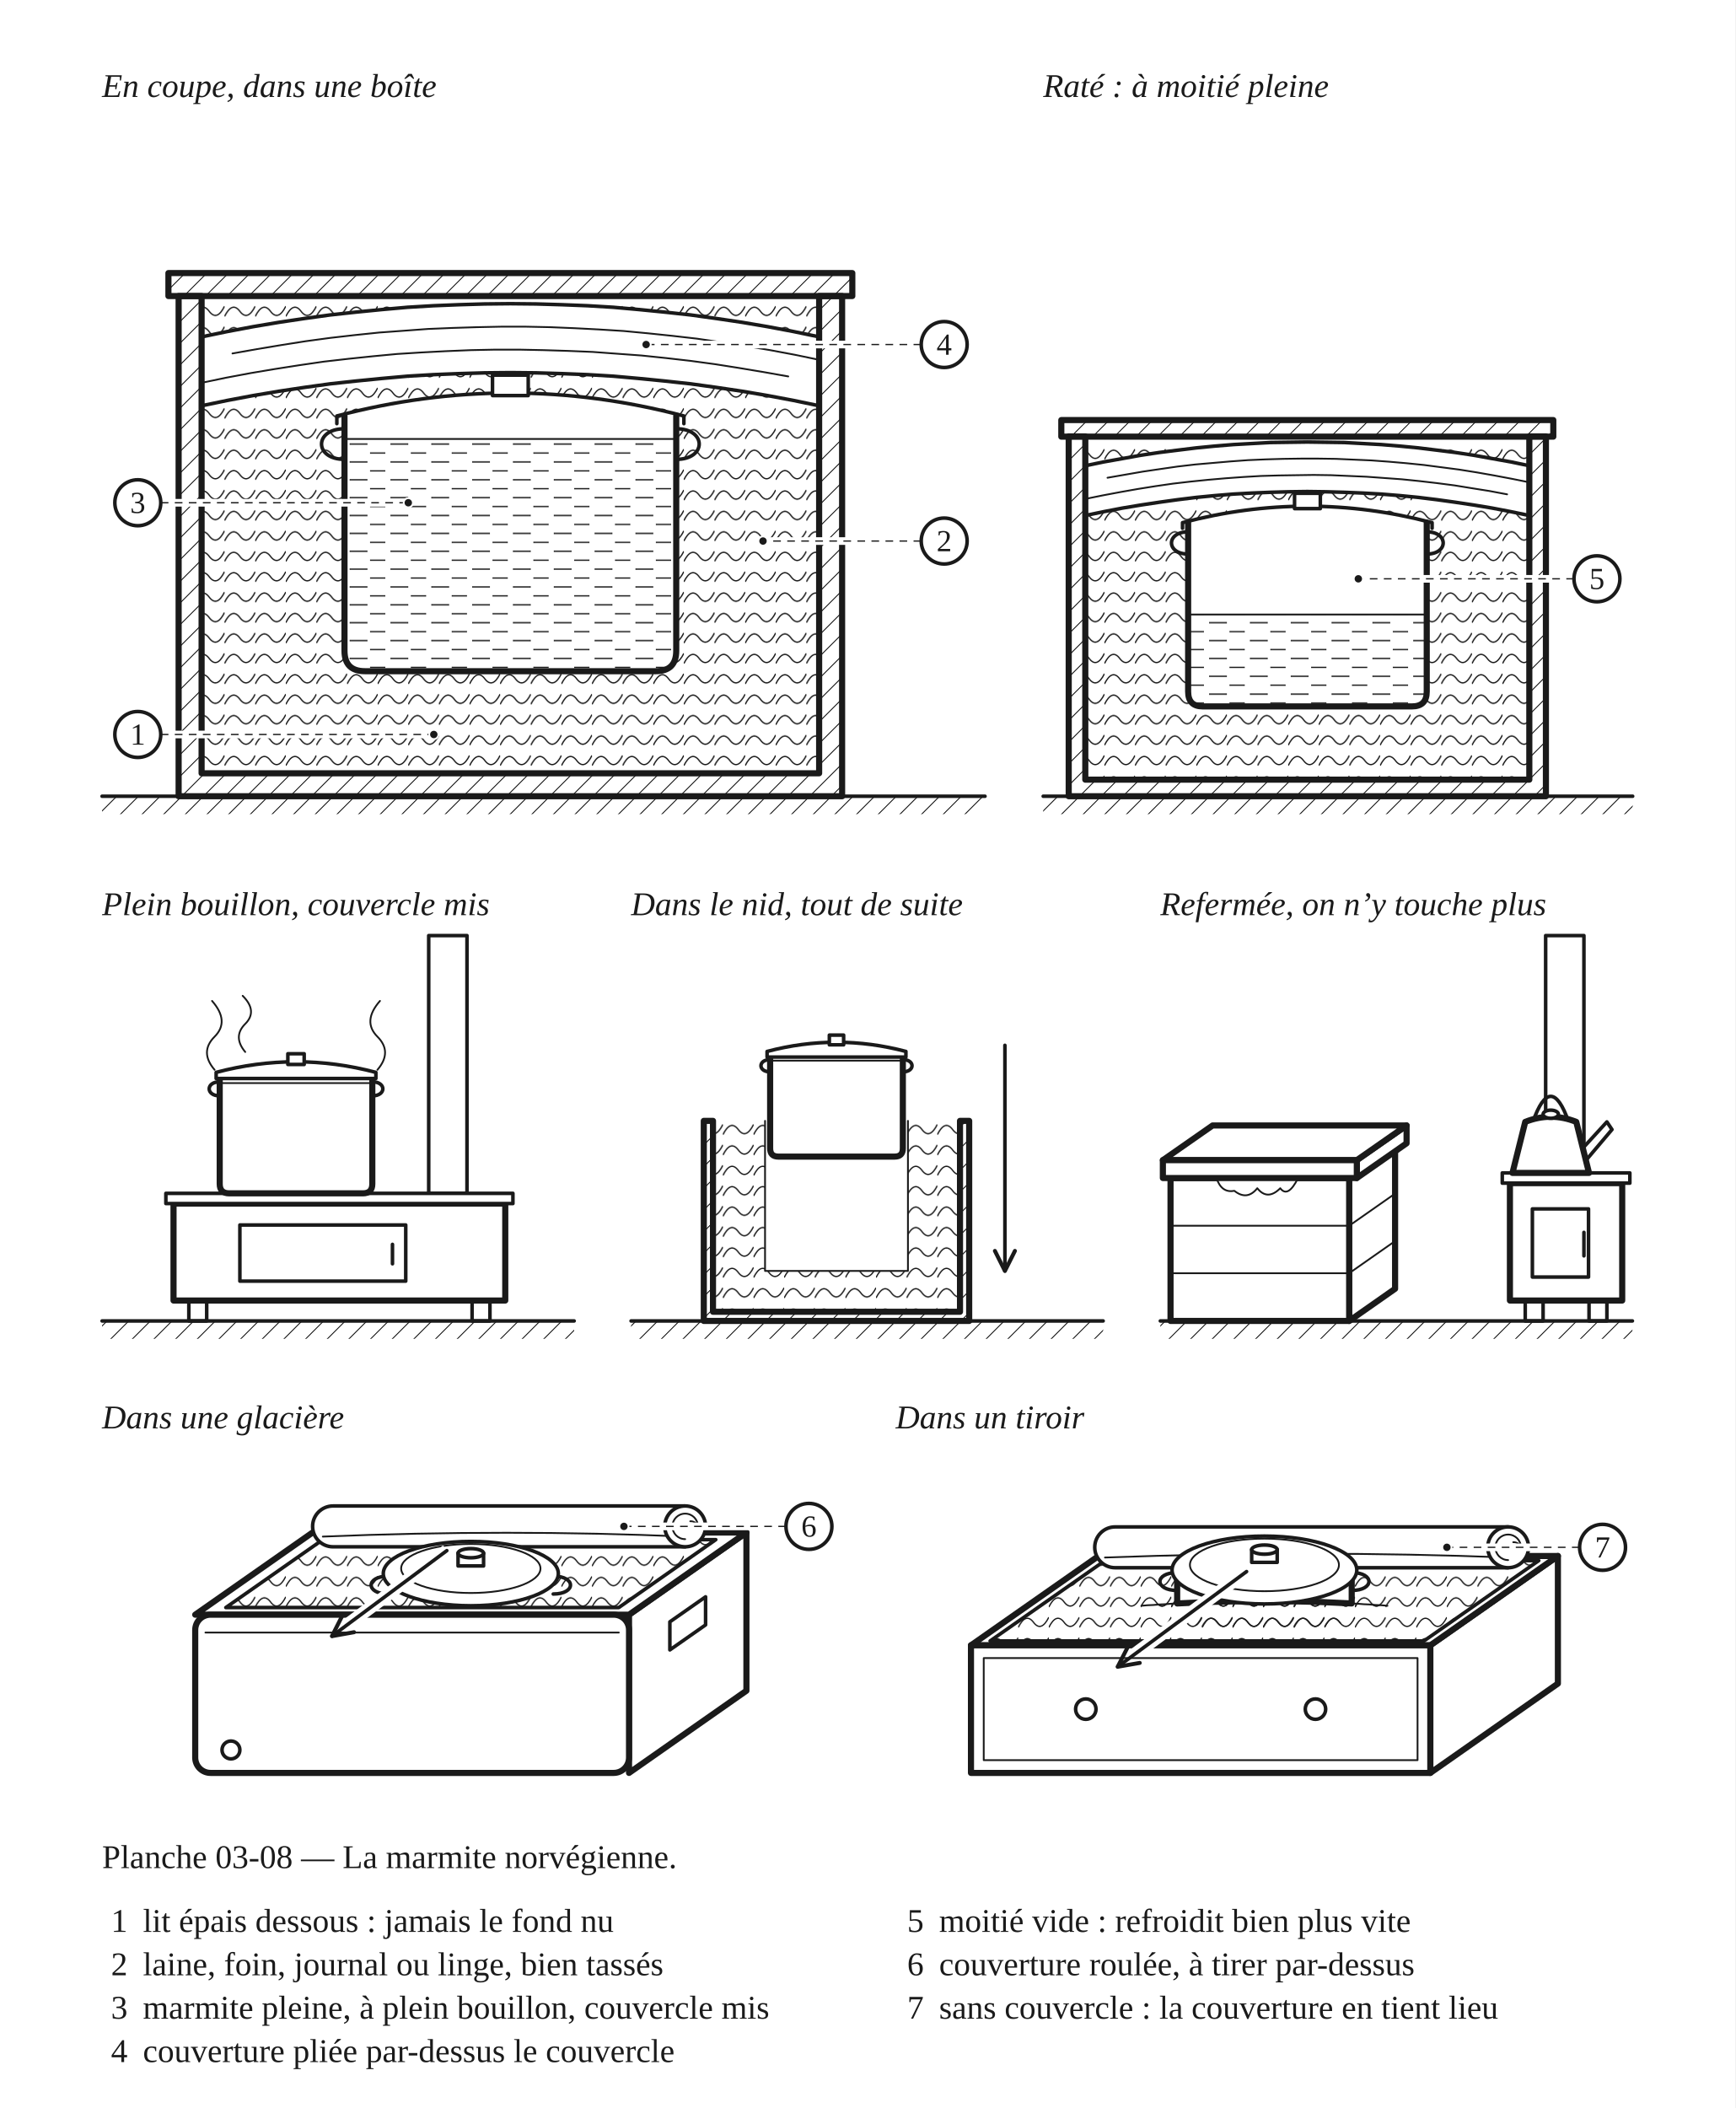
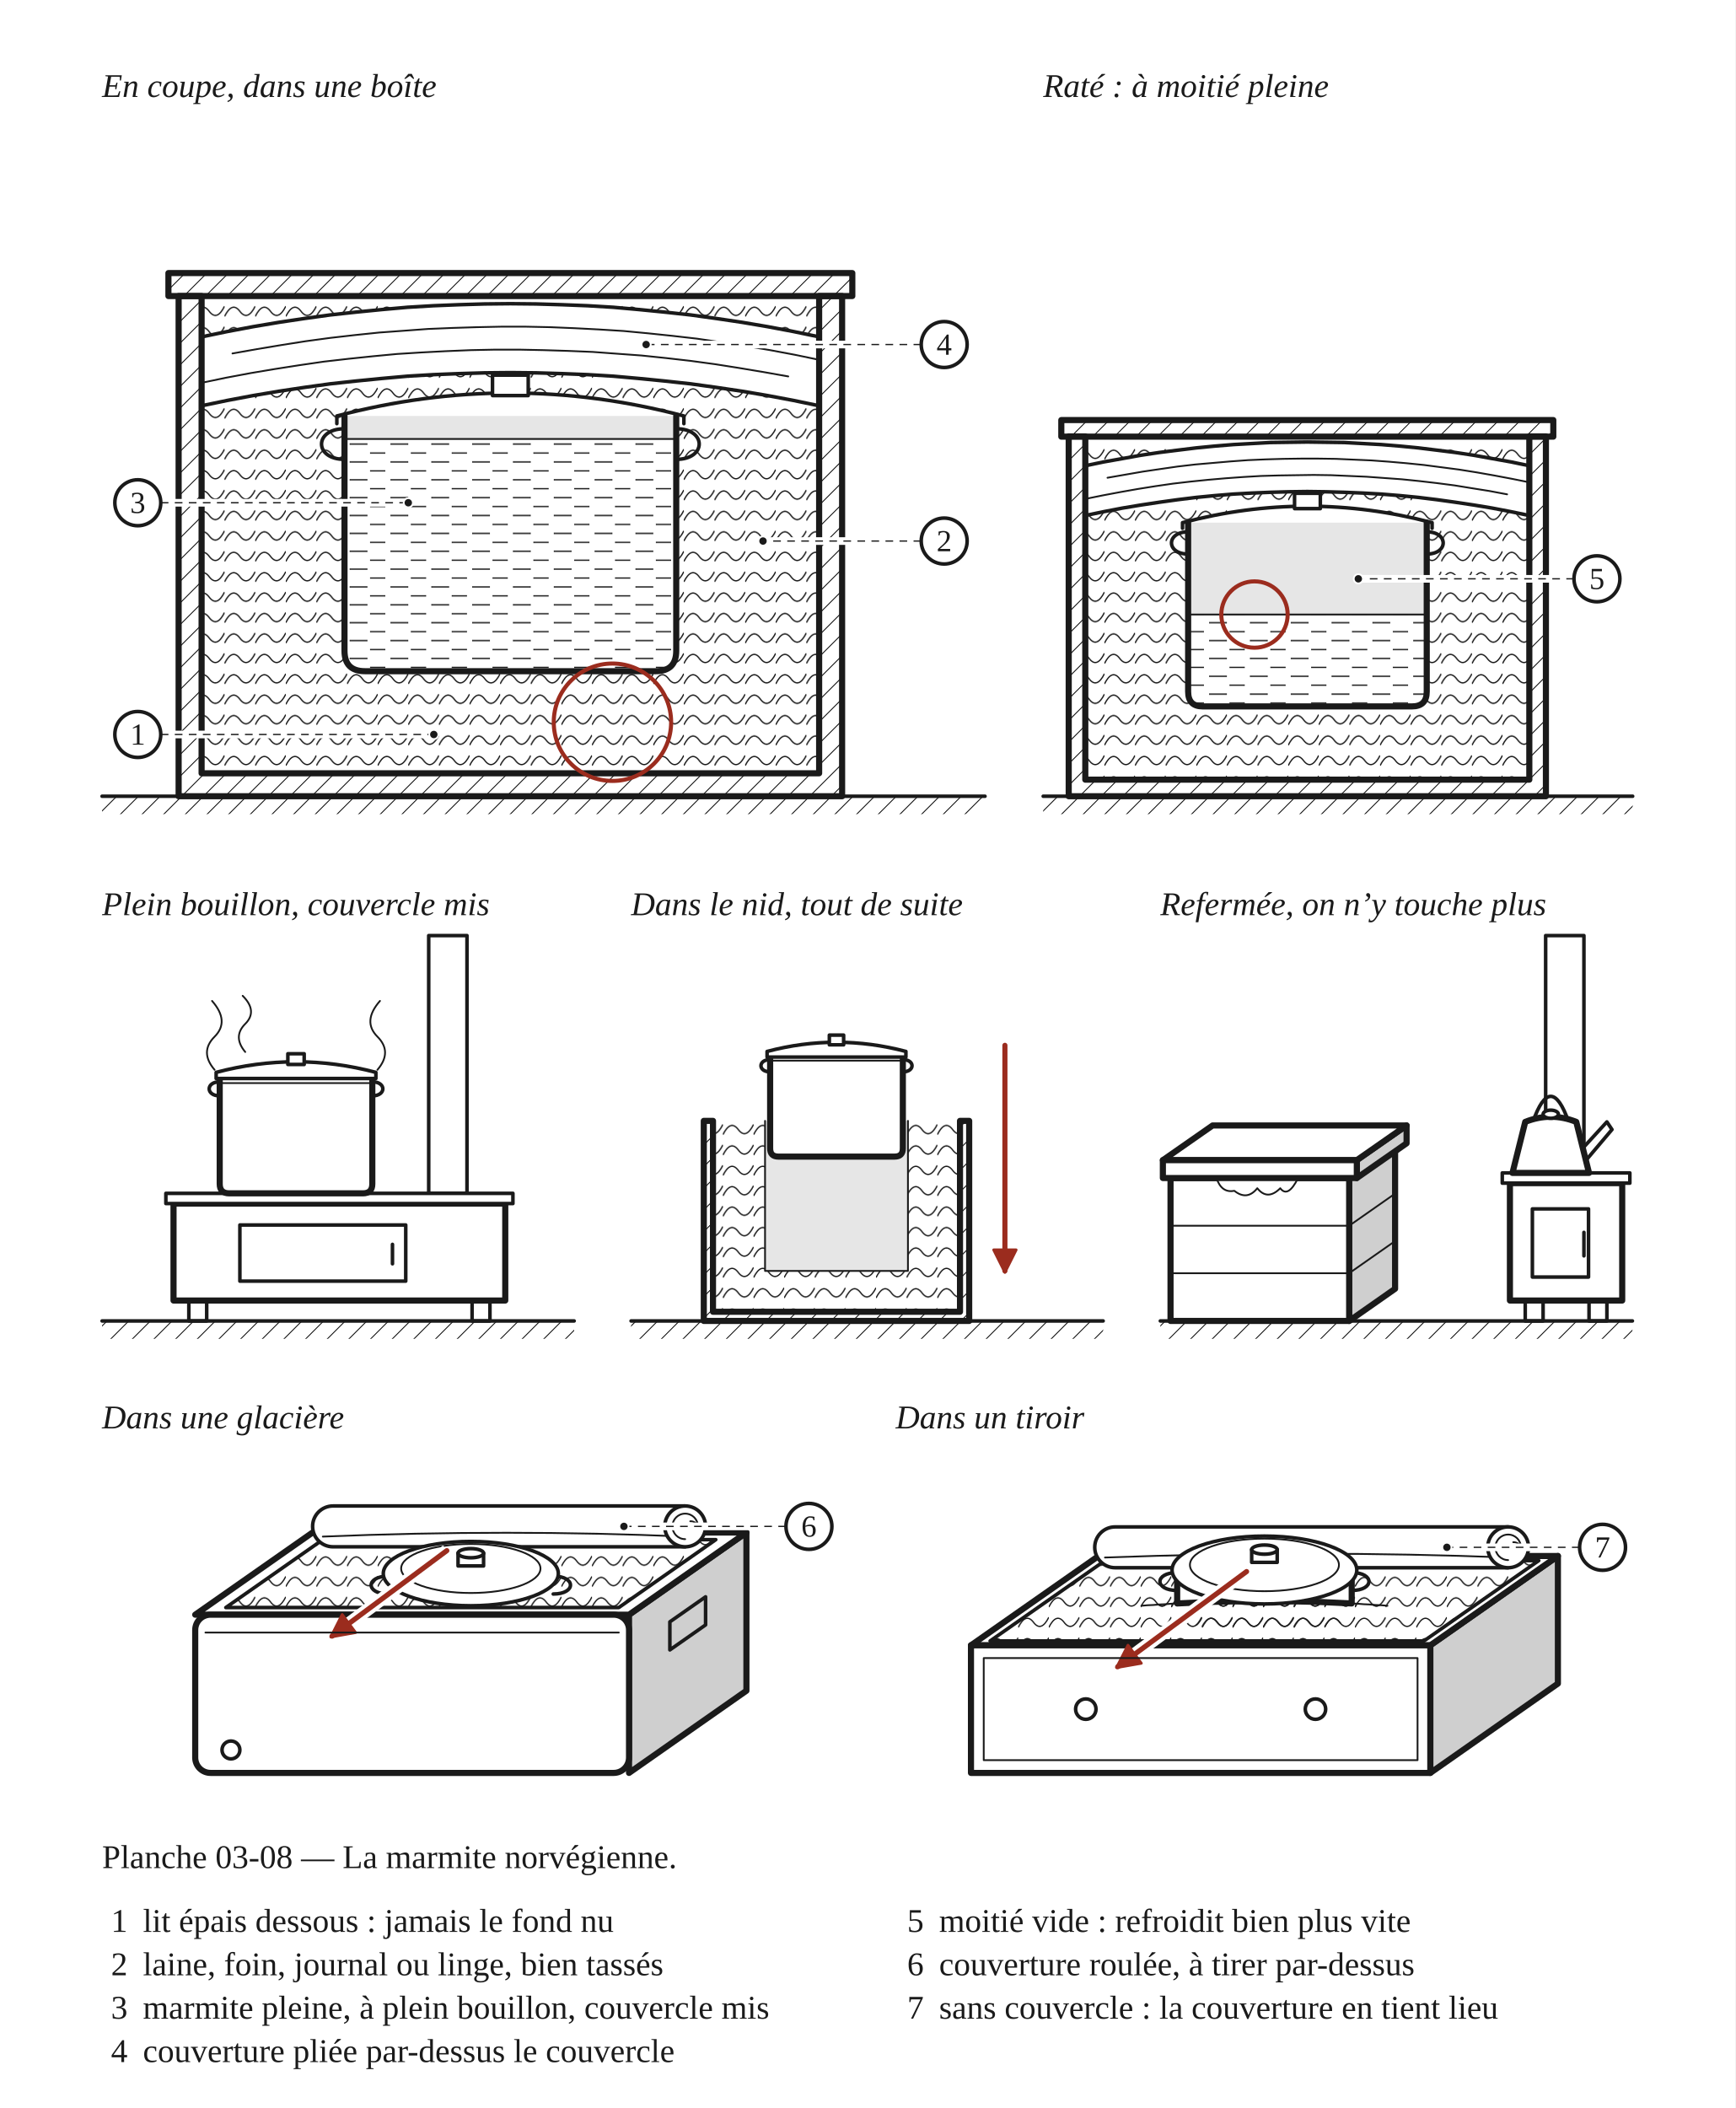
<svg xmlns="http://www.w3.org/2000/svg" width="680" height="826" viewBox="0 0 680 826" role="img">
  <defs>
    <pattern id="h-bois" width="6" height="6" patternUnits="userSpaceOnUse" patternTransform="rotate(45)">
      <line x1="0" y1="0" x2="0" y2="6" stroke="#1A1A1A" stroke-width="0.7" />
    </pattern>
    <pattern id="h-isolant" width="12" height="8" patternUnits="userSpaceOnUse">
      <path d="M0 6 Q3 0 6 4 T12 2" fill="none" stroke="#1A1A1A" stroke-width="0.5" />
    </pattern>
    <pattern id="h-eau" width="16" height="7" patternUnits="userSpaceOnUse">
      <line x1="1" y1="2" x2="8" y2="2" stroke="#1A1A1A" stroke-width="0.5" />
      <line x1="9" y1="5.5" x2="15" y2="5.5" stroke="#1A1A1A" stroke-width="0.5" />
    </pattern>
-     <marker id="fl" viewBox="0 0 10 10" refX="9" refY="5" markerWidth="7" markerHeight="7" orient="auto-start-reverse">
-       <path d="M1 1 L9 5 L1 9" fill="none" stroke="#1A1A1A" stroke-width="1.6" stroke-linecap="round" stroke-linejoin="round" />
+     <marker id="fl-r" viewBox="0 0 10 10" refX="8.5" refY="5" markerWidth="5.5" markerHeight="5.5" orient="auto-start-reverse">
+       <path d="M1 1 L9 5 L1 9 Z" fill="#9B2C1E" stroke="#9B2C1E" stroke-width="1" stroke-linejoin="round" />
    </marker>
  </defs>
  <rect x="0" y="0" width="680" height="826" fill="#FFFFFF" />
  <text x="40" y="38" font-family="Georgia, 'Times New Roman', serif" font-size="13" font-style="italic" fill="#1A1A1A">En coupe, dans une boîte</text>
  <g transform="translate(40 46)" data-vue="coupe">
    <rect x="0" y="266" width="346" height="7" fill="url(#h-bois)" stroke="none" />
    <line x1="0" y1="266" x2="346" y2="266" fill="none" stroke="#1A1A1A" stroke-width="1.4" stroke-linejoin="round" stroke-linecap="round" />
    <rect x="39" y="70" width="242" height="187" fill="url(#h-isolant)" stroke="none" />
    <path d="M 95,122 C 83,122 83,134 95,134" fill="none" stroke="#1A1A1A" stroke-width="1.4" stroke-linejoin="round" stroke-linecap="round" />
    <path d="M 225,122 C 237,122 237,134 225,134" fill="none" stroke="#1A1A1A" stroke-width="1.4" stroke-linejoin="round" stroke-linecap="round" />
    <path d="M 95,117 L 95,209 Q 95,217 103,217 L 217,217 Q 225,217 225,209 L 225,117 L 228,117 Q 160,99 92,117 Z" fill="#FFFFFF" stroke="none" />
+     <rect x="95" y="117" width="130" height="9" fill="#E6E6E6" stroke="none" />
    <path d="M 95,126 L 95,209 Q 95,217 103,217 L 217,217 Q 225,217 225,209 L 225,126 Z" fill="url(#h-eau)" stroke="none" />
    <line x1="95" y1="126" x2="225" y2="126" fill="none" stroke="#1A1A1A" stroke-width="0.7" stroke-linejoin="round" stroke-linecap="round" />
    <path d="M 95,117 L 95,209 Q 95,217 103,217 L 217,217 Q 225,217 225,209 L 225,117" fill="none" stroke="#1A1A1A" stroke-width="2.4" stroke-linejoin="round" stroke-linecap="round" />
    <path d="M 92,120 L 92,117 Q 160,99 228,117 L 228,120" fill="none" stroke="#1A1A1A" stroke-width="1.4" stroke-linejoin="round" stroke-linecap="round" />
    <rect x="153" y="101" width="14" height="8" fill="#FFFFFF" stroke="#1A1A1A" stroke-width="1.4" stroke-linejoin="round" stroke-linecap="round" />
    <path d="M 39,113 49.1,110.9 59.2,109 69.3,107.3 79.3,105.8 89.4,104.4 99.5,103.3 109.6,102.3 119.7,101.4 129.8,100.8 139.8,100.4 149.9,100.1 160,100 170.1,100.1 180.2,100.4 190.3,100.8 200.3,101.4 210.4,102.3 220.5,103.3 230.6,104.4 240.7,105.8 250.8,107.3 260.8,109 270.9,110.9 281,113 L 281,86 270.9,83.9 260.8,82 250.8,80.3 240.7,78.8 230.6,77.4 220.5,76.3 210.4,75.3 200.3,74.4 190.3,73.8 180.2,73.4 170.1,73.1 160,73 149.9,73.1 139.8,73.4 129.8,73.8 119.7,74.4 109.6,75.3 99.5,76.3 89.4,77.4 79.3,78.8 69.3,80.3 59.2,82 49.1,83.9 39,86 Z" fill="#FFFFFF" stroke="#1A1A1A" stroke-width="1.4" stroke-linejoin="round" stroke-linecap="round" />
    <path d="M39 104 L48.6 102 L58.2 100.2 L67.7 98.6 L77.3 97.1 L86.9 95.7 L96.5 94.6 L106.1 93.6 L115.6 92.7 L125.2 92.1 L134.8 91.6 L144.4 91.2 L154 91 L163.5 91 L173.1 91.2 L182.7 91.5 L192.3 91.9 L201.8 92.6 L211.4 93.3 L221 94.3 L230.6 95.4 L240.2 96.7 L249.7 98.2 L259.3 99.8 L268.9 101.5" fill="none" stroke="#1A1A1A" stroke-width="0.7" stroke-linejoin="round" stroke-linecap="round" />
    <path d="M51.1 92.5 L60.7 90.8 L70.3 89.2 L79.8 87.7 L89.4 86.4 L99 85.3 L108.6 84.3 L118.2 83.6 L127.7 82.9 L137.3 82.5 L146.9 82.2 L156.5 82 L166 82 L175.6 82.2 L185.2 82.6 L194.8 83.1 L204.4 83.7 L213.9 84.6 L223.5 85.6 L233.1 86.7 L242.7 88.1 L252.3 89.6 L261.8 91.2 L271.4 93 L281 95" fill="none" stroke="#1A1A1A" stroke-width="0.7" stroke-linejoin="round" stroke-linecap="round" />
    <path d="M 30,70 L 30,266 L 290,266 L 290,70 L 281,70 L 281,257 L 39,257 L 39,70 Z" fill="url(#h-bois)" stroke="#1A1A1A" stroke-width="2.4" stroke-linejoin="round" />
    <rect x="26" y="61" width="268" height="9" fill="url(#h-bois)" stroke="#1A1A1A" stroke-width="2.4" stroke-linejoin="round" />
+     <circle cx="200" cy="237" r="23" fill="none" stroke="#9B2C1E" stroke-width="1.6" />
  </g>
  <text x="408.8" y="38" font-family="Georgia, 'Times New Roman', serif" font-size="13" font-style="italic" fill="#1A1A1A">Raté : à moitié pleine</text>
  <g transform="translate(408.8 46)" data-vue="rate">
    <rect x="0" y="266" width="231" height="7" fill="url(#h-bois)" stroke="none" />
    <line x1="0" y1="266" x2="231" y2="266" fill="none" stroke="#1A1A1A" stroke-width="1.4" stroke-linejoin="round" stroke-linecap="round" />
    <rect x="16.5" y="125" width="174.1" height="134.5" fill="url(#h-isolant)" stroke="none" />
    <path d="M 56.8,162.4 C 48.1,162.4 48.1,171.1 56.8,171.1" fill="none" stroke="#1A1A1A" stroke-width="1.4" stroke-linejoin="round" stroke-linecap="round" />
    <path d="M 150.3,162.4 C 158.9,162.4 158.9,171.1 150.3,171.1" fill="none" stroke="#1A1A1A" stroke-width="1.4" stroke-linejoin="round" stroke-linecap="round" />
    <path d="M 56.8,158.8 L 56.8,225 Q 56.8,230.8 62.5,230.8 L 144.5,230.8 Q 150.3,230.8 150.3,225 L 150.3,158.8 L 152.4,158.8 Q 103.5,145.9 54.6,158.8 Z" fill="#FFFFFF" stroke="none" />
+     <rect x="56.8" y="158.8" width="93.5" height="36" fill="#E6E6E6" stroke="none" />
    <path d="M 56.8,194.8 L 56.8,225 Q 56.8,230.8 62.5,230.8 L 144.5,230.8 Q 150.3,230.8 150.3,225 L 150.3,194.8 Z" fill="url(#h-eau)" stroke="none" />
    <line x1="56.8" y1="194.8" x2="150.3" y2="194.8" fill="none" stroke="#1A1A1A" stroke-width="0.7" stroke-linejoin="round" stroke-linecap="round" />
    <path d="M 56.8,158.8 L 56.8,225 Q 56.8,230.8 62.5,230.8 L 144.5,230.8 Q 150.3,230.8 150.3,225 L 150.3,158.8" fill="none" stroke="#1A1A1A" stroke-width="2.4" stroke-linejoin="round" stroke-linecap="round" />
    <path d="M 54.6,161 L 54.6,158.8 Q 103.5,145.9 152.4,158.8 L 152.4,161" fill="none" stroke="#1A1A1A" stroke-width="1.4" stroke-linejoin="round" stroke-linecap="round" />
    <rect x="98.5" y="147.3" width="10.1" height="6" fill="#FFFFFF" stroke="#1A1A1A" stroke-width="1.4" stroke-linejoin="round" stroke-linecap="round" />
    <path d="M 16.5,156 23.7,154.5 31,153.1 38.2,151.9 45.5,150.8 52.7,149.8 60,148.9 67.2,148.2 74.5,147.6 81.7,147.2 89,146.9 96.2,146.7 103.5,146.6 110.8,146.7 118,146.9 125.3,147.2 132.5,147.6 139.8,148.2 147,148.9 154.3,149.8 161.5,150.8 168.8,151.9 176,153.1 183.3,154.5 190.5,156 L 190.5,136.5 183.3,135 176,133.7 168.8,132.4 161.5,131.3 154.3,130.4 147,129.5 139.8,128.8 132.5,128.2 125.3,127.8 118,127.4 110.8,127.3 103.5,127.2 96.2,127.3 89,127.4 81.7,127.8 74.5,128.2 67.2,128.8 60,129.5 52.7,130.4 45.5,131.3 38.2,132.4 31,133.7 23.7,135 16.5,136.5 Z" fill="#FFFFFF" stroke="#1A1A1A" stroke-width="1.4" stroke-linejoin="round" stroke-linecap="round" />
    <path d="M16.5 149.5 L23.4 148.1 L30.3 146.8 L37.1 145.6 L44 144.5 L50.9 143.5 L57.8 142.7 L64.7 142 L71.6 141.4 L78.5 140.9 L85.4 140.5 L92.3 140.3 L99.1 140.2 L106 140.1 L112.9 140.2 L119.8 140.5 L126.7 140.8 L133.6 141.3 L140.5 141.8 L147.4 142.5 L154.3 143.3 L161.2 144.2 L168 145.3 L174.9 146.4 L181.8 147.7" fill="none" stroke="#1A1A1A" stroke-width="0.7" stroke-linejoin="round" stroke-linecap="round" />
    <path d="M25.2 141.2 L32.1 140 L39 138.8 L45.8 137.8 L52.7 136.8 L59.6 136 L66.5 135.4 L73.4 134.8 L80.3 134.3 L87.2 134 L94.1 133.8 L101 133.7 L107.9 133.7 L114.7 133.8 L121.6 134.1 L128.5 134.4 L135.4 134.9 L142.3 135.5 L149.2 136.2 L156.1 137.1 L163 138 L169.9 139.1 L176.7 140.3 L183.6 141.6 L190.5 143" fill="none" stroke="#1A1A1A" stroke-width="0.7" stroke-linejoin="round" stroke-linecap="round" />
    <path d="M 10,125 L 10,266 L 197,266 L 197,125 L 190.5,125 L 190.5,259.5 L 16.5,259.5 L 16.5,125 Z" fill="url(#h-bois)" stroke="#1A1A1A" stroke-width="2.4" stroke-linejoin="round" />
    <rect x="7.1" y="118.6" width="192.8" height="6.5" fill="url(#h-bois)" stroke="#1A1A1A" stroke-width="2.4" stroke-linejoin="round" />
+     <circle cx="82.8" cy="194.8" r="13" fill="none" stroke="#9B2C1E" stroke-width="1.6" />
  </g>
  <text x="40" y="358.6" font-family="Georgia, 'Times New Roman', serif" font-size="13" font-style="italic" fill="#1A1A1A">Plein bouillon, couvercle mis</text>
  <g transform="translate(40 366.6)" data-vue="feu">
    <rect x="0" y="151" width="185" height="7" fill="url(#h-bois)" stroke="none" />
    <line x1="0" y1="151" x2="185" y2="151" fill="none" stroke="#1A1A1A" stroke-width="1.4" stroke-linejoin="round" stroke-linecap="round" />
    <rect x="128" y="0" width="15" height="101" fill="#FFFFFF" stroke="#1A1A1A" stroke-width="1.4" stroke-linejoin="round" stroke-linecap="round" />
    <rect x="34" y="143" width="7" height="8" fill="none" stroke="#1A1A1A" stroke-width="1.4" stroke-linejoin="round" stroke-linecap="round" />
    <rect x="145" y="143" width="7" height="8" fill="none" stroke="#1A1A1A" stroke-width="1.4" stroke-linejoin="round" stroke-linecap="round" />
    <rect x="28" y="105" width="130" height="38" fill="#FFFFFF" stroke="#1A1A1A" stroke-width="2.4" stroke-linejoin="round" stroke-linecap="round" />
    <rect x="25" y="101" width="136" height="4" fill="#FFFFFF" stroke="#1A1A1A" stroke-width="1.4" stroke-linejoin="round" stroke-linecap="round" />
    <rect x="54" y="113.4" width="65" height="22" fill="none" stroke="#1A1A1A" stroke-width="1.4" stroke-linejoin="round" stroke-linecap="round" />
    <line x1="113.8" y1="121" x2="113.8" y2="128.6" fill="none" stroke="#1A1A1A" stroke-width="1.4" stroke-linejoin="round" stroke-linecap="round" />
    <path d="M 46.1,57.3 C 40.6,57.3 40.6,62.8 46.1,62.8" fill="none" stroke="#1A1A1A" stroke-width="1.4" stroke-linejoin="round" stroke-linecap="round" />
    <path d="M 105.9,57.3 C 111.4,57.3 111.4,62.8 105.9,62.8" fill="none" stroke="#1A1A1A" stroke-width="1.4" stroke-linejoin="round" stroke-linecap="round" />
    <path d="M 46.1,55 L 46.1,97.3 Q 46.1,101 49.8,101 L 102.2,101 Q 105.9,101 105.9,97.3 L 105.9,55 Z" fill="#FFFFFF" stroke="#1A1A1A" stroke-width="2.4" stroke-linejoin="round" stroke-linecap="round" />
    <line x1="46.1" y1="57.8" x2="105.9" y2="57.8" fill="none" stroke="#1A1A1A" stroke-width="0.7" stroke-linejoin="round" stroke-linecap="round" />
    <path d="M 44.7,56 L 44.7,53.6 Q 76,45.3 107.3,53.6 L 107.3,56 Z" fill="#FFFFFF" stroke="#1A1A1A" stroke-width="1.4" stroke-linejoin="round" stroke-linecap="round" />
    <rect x="72.8" y="46.3" width="6.4" height="4.2" fill="#FFFFFF" stroke="#1A1A1A" stroke-width="1.4" stroke-linejoin="round" stroke-linecap="round" />
    <path d="M 44.1,52.6 q -6,-7 0,-13 q 6,-6 -1,-14" fill="none" stroke="#1A1A1A" stroke-width="0.7" stroke-linejoin="round" stroke-linecap="round" />
    <path d="M 107.9,52.6 q 6,-7 0,-13 q -6,-6 1,-14" fill="none" stroke="#1A1A1A" stroke-width="0.7" stroke-linejoin="round" stroke-linecap="round" />
    <path d="M 56.1,45.6 q -5,-6 0,-11 q 5,-5 -1,-11" fill="none" stroke="#1A1A1A" stroke-width="0.7" stroke-linejoin="round" stroke-linecap="round" />
  </g>
  <text x="247.3" y="358.6" font-family="Georgia, 'Times New Roman', serif" font-size="13" font-style="italic" fill="#1A1A1A">Dans le nid, tout de suite</text>
  <g transform="translate(247.3 366.6)" data-vue="nid">
    <rect x="0" y="151" width="185" height="7" fill="url(#h-bois)" stroke="none" />
    <line x1="0" y1="151" x2="185" y2="151" fill="none" stroke="#1A1A1A" stroke-width="1.4" stroke-linejoin="round" stroke-linecap="round" />
    <rect x="32.1" y="72.6" width="96.8" height="74.8" fill="url(#h-isolant)" stroke="none" />
-     <rect x="52.5" y="72.6" width="56" height="58.8" fill="#FFFFFF" stroke="none" />
+     <rect x="52.5" y="72.6" width="56" height="58.8" fill="#E6E6E6" stroke="none" />
    <path d="M 52.5,72.6 L 52.5,131.4 L 108.5,131.4 L 108.5,72.6" fill="none" stroke="#1A1A1A" stroke-width="0.7" stroke-linejoin="round" stroke-linecap="round" />
    <path d="M 28.5,72.6 L 28.5,151 L 132.5,151 L 132.5,72.6 L 128.9,72.6 L 128.9,147.4 L 32.1,147.4 L 32.1,72.6 Z" fill="url(#h-bois)" stroke="#1A1A1A" stroke-width="2.4" stroke-linejoin="round" />
    <path d="M 54.5,48.6 C 49.7,48.6 49.7,53.4 54.5,53.4" fill="none" stroke="#1A1A1A" stroke-width="1.4" stroke-linejoin="round" stroke-linecap="round" />
    <path d="M 106.5,48.6 C 111.3,48.6 111.3,53.4 106.5,53.4" fill="none" stroke="#1A1A1A" stroke-width="1.4" stroke-linejoin="round" stroke-linecap="round" />
    <path d="M 54.5,46.6 L 54.5,83.4 Q 54.5,86.6 57.7,86.6 L 103.3,86.6 Q 106.5,86.6 106.5,83.4 L 106.5,46.6 Z" fill="#FFFFFF" stroke="#1A1A1A" stroke-width="2.4" stroke-linejoin="round" stroke-linecap="round" />
    <line x1="54.5" y1="49" x2="106.5" y2="49" fill="none" stroke="#1A1A1A" stroke-width="0.7" stroke-linejoin="round" stroke-linecap="round" />
    <path d="M 53.3,47.6 L 53.3,45.4 Q 80.5,38.2 107.7,45.4 L 107.7,47.6 Z" fill="#FFFFFF" stroke="#1A1A1A" stroke-width="1.4" stroke-linejoin="round" stroke-linecap="round" />
    <rect x="77.7" y="39" width="5.6" height="3.8" fill="#FFFFFF" stroke="#1A1A1A" stroke-width="1.4" stroke-linejoin="round" stroke-linecap="round" />
-     <path d="M 146.5,43 L 146.5,131.4" fill="none" stroke="#1A1A1A" stroke-width="1.4" stroke-linejoin="round" stroke-linecap="round" marker-end="url(#fl)" />
+     <path d="M 146.5,43 L 146.5,131.4" fill="none" stroke="#9B2C1E" stroke-width="2" stroke-linejoin="round" stroke-linecap="round" marker-end="url(#fl-r)" />
  </g>
  <text x="454.7" y="358.6" font-family="Georgia, 'Times New Roman', serif" font-size="13" font-style="italic" fill="#1A1A1A">Refermée, on n’y touche plus</text>
  <g transform="translate(454.7 366.6)" data-vue="ferme">
    <rect x="0" y="151" width="185" height="7" fill="url(#h-bois)" stroke="none" />
    <line x1="0" y1="151" x2="185" y2="151" fill="none" stroke="#1A1A1A" stroke-width="1.4" stroke-linejoin="round" stroke-linecap="round" />
-     <path d="M 74,95 92,82.4 92,138.4 74,151 Z" fill="#FFFFFF" stroke="#1A1A1A" stroke-width="2.4" stroke-linejoin="round" stroke-linecap="round" />
+     <path d="M 74,95 92,82.4 92,138.4 74,151 Z" fill="#CFCFCF" stroke="#1A1A1A" stroke-width="2.4" stroke-linejoin="round" stroke-linecap="round" />
    <rect x="4" y="95" width="70" height="56" fill="#FFFFFF" stroke="#1A1A1A" stroke-width="2.4" stroke-linejoin="round" stroke-linecap="round" />
    <line x1="4" y1="113.7" x2="74" y2="113.7" fill="none" stroke="#1A1A1A" stroke-width="0.7" stroke-linejoin="round" stroke-linecap="round" />
    <path d="M74 113.7 L92 101.1" fill="none" stroke="#1A1A1A" stroke-width="0.7" stroke-linejoin="round" stroke-linecap="round" />
    <line x1="4" y1="132.3" x2="74" y2="132.3" fill="none" stroke="#1A1A1A" stroke-width="0.7" stroke-linejoin="round" stroke-linecap="round" />
    <path d="M74 132.3 L92 119.7" fill="none" stroke="#1A1A1A" stroke-width="0.7" stroke-linejoin="round" stroke-linecap="round" />
    <path d="M 22,95 q 2,6 7,5 q 5,4 9,-1 q 4,5 9,0 q 3,4 7,-4 Z" fill="#FFFFFF" stroke="#1A1A1A" stroke-width="0.7" stroke-linejoin="round" stroke-linecap="round" />
-     <path d="M 77,88 96.5,74.4 96.5,81.4 77,95 Z" fill="#FFFFFF" stroke="#1A1A1A" stroke-width="2.4" stroke-linejoin="round" stroke-linecap="round" />
+     <path d="M 77,88 96.5,74.4 96.5,81.4 77,95 Z" fill="#CFCFCF" stroke="#1A1A1A" stroke-width="2.4" stroke-linejoin="round" stroke-linecap="round" />
    <path d="M 1,88 20.5,74.4 96.5,74.4 77,88 Z" fill="#FFFFFF" stroke="#1A1A1A" stroke-width="2.4" stroke-linejoin="round" stroke-linecap="round" />
    <rect x="1" y="88" width="76" height="7" fill="#FFFFFF" stroke="#1A1A1A" stroke-width="2.4" stroke-linejoin="round" stroke-linecap="round" />
    <rect x="151" y="0" width="15" height="93" fill="#FFFFFF" stroke="#1A1A1A" stroke-width="1.4" stroke-linejoin="round" stroke-linecap="round" />
    <rect x="143" y="143" width="7" height="8" fill="none" stroke="#1A1A1A" stroke-width="1.4" stroke-linejoin="round" stroke-linecap="round" />
    <rect x="168" y="143" width="7" height="8" fill="none" stroke="#1A1A1A" stroke-width="1.4" stroke-linejoin="round" stroke-linecap="round" />
    <rect x="137" y="97" width="44" height="46" fill="#FFFFFF" stroke="#1A1A1A" stroke-width="2.4" stroke-linejoin="round" stroke-linecap="round" />
    <rect x="134" y="93" width="50" height="4" fill="#FFFFFF" stroke="#1A1A1A" stroke-width="1.4" stroke-linejoin="round" stroke-linecap="round" />
    <rect x="145.8" y="107.1" width="22" height="26.7" fill="none" stroke="#1A1A1A" stroke-width="1.4" stroke-linejoin="round" stroke-linecap="round" />
    <line x1="166" y1="116.3" x2="166" y2="125.5" fill="none" stroke="#1A1A1A" stroke-width="1.4" stroke-linejoin="round" stroke-linecap="round" />
    <path d="M 146,73 Q 153,53 160,73" fill="none" stroke="#1A1A1A" stroke-width="1.4" stroke-linejoin="round" stroke-linecap="round" />
    <path d="M 164,85 L 175,73 M 166,89 L 177,76 M 175,73 L 177,76" fill="none" stroke="#1A1A1A" stroke-width="1.4" stroke-linejoin="round" stroke-linecap="round" />
    <path d="M 138,93 L 143,73 Q 153,69 163,73 L 168,93 Z" fill="#FFFFFF" stroke="#1A1A1A" stroke-width="2.4" stroke-linejoin="round" stroke-linecap="round" />
    <ellipse cx="153" cy="70" rx="3" ry="1.6" fill="#FFFFFF" stroke="#1A1A1A" stroke-width="1.4" stroke-linejoin="round" stroke-linecap="round" />
  </g>
  <text x="40" y="559.7" font-family="Georgia, 'Times New Roman', serif" font-size="13" font-style="italic" fill="#1A1A1A">Dans une glacière</text>
  <g transform="translate(40 567.7)" data-vue="glaciere">
-     <path d="M 206.5,65 252.5,32.8 252.5,94.8 206.5,127 Z" fill="#FFFFFF" stroke="#1A1A1A" stroke-width="2.4" stroke-linejoin="round" stroke-linecap="round" />
+     <path d="M 206.5,65 252.5,32.8 252.5,94.8 206.5,127 Z" fill="#CFCFCF" stroke="#1A1A1A" stroke-width="2.4" stroke-linejoin="round" stroke-linecap="round" />
    <path d="M 36.5,65 82.5,32.8 252.5,32.8 206.5,65 Z" fill="#FFFFFF" stroke="#1A1A1A" stroke-width="2.4" stroke-linejoin="round" stroke-linecap="round" />
    <rect x="36.5" y="65" width="170" height="62" fill="#FFFFFF" stroke="#1A1A1A" stroke-width="2.4" stroke-linejoin="round" stroke-linecap="round" rx="6" />
    <path d="M 48.5,62.2 86.5,35.6 240.5,35.6 202.5,62.2 Z" fill="url(#h-isolant)" stroke="#1A1A1A" stroke-width="1.4" stroke-linejoin="round" />
    <path d="M 90.5,22.4 L 228.5,22.4 L 228.5,38.4 L 90.5,38.4 A 8 8 0 0 1 90.5,22.4 Z" fill="#FFFFFF" stroke="#1A1A1A" stroke-width="1.4" stroke-linejoin="round" stroke-linecap="round" />
    <path d="M 86.5,34.4 Q 159.5,31.4 228.5,34.4" fill="none" stroke="#1A1A1A" stroke-width="0.7" stroke-linejoin="round" stroke-linecap="round" />
    <circle cx="228.5" cy="30.4" r="8" fill="#FFFFFF" stroke="#1A1A1A" stroke-width="1.4" stroke-linejoin="round" stroke-linecap="round" />
    <path d="M 228.5,35.4 A 5 5 0 1 1 233.5,30.4 A 3 3 0 0 0 230.5,28.4" fill="none" stroke="#1A1A1A" stroke-width="0.7" stroke-linejoin="round" stroke-linecap="round" />
    <path d="M 112.2,49.9 C 103.2,49.9 103.2,56.9 112.2,56.9" fill="none" stroke="#1A1A1A" stroke-width="1.4" stroke-linejoin="round" stroke-linecap="round" />
    <path d="M 176.8,49.9 C 185.8,49.9 185.8,56.9 176.8,56.9" fill="none" stroke="#1A1A1A" stroke-width="1.4" stroke-linejoin="round" stroke-linecap="round" />
    <ellipse cx="144.5" cy="48.9" rx="34.3" ry="12.6" fill="#FFFFFF" stroke="#1A1A1A" stroke-width="1.4" stroke-linejoin="round" stroke-linecap="round" />
    <ellipse cx="144.5" cy="46.9" rx="27.3" ry="9.6" fill="none" stroke="#1A1A1A" stroke-width="0.7" stroke-linejoin="round" stroke-linecap="round" />
    <rect x="139.5" y="40.9" width="10" height="5" fill="#FFFFFF" stroke="#1A1A1A" stroke-width="1.4" stroke-linejoin="round" stroke-linecap="round" />
    <ellipse cx="144.5" cy="40.9" rx="5" ry="1.8" fill="#FFFFFF" stroke="#1A1A1A" stroke-width="1.4" stroke-linejoin="round" stroke-linecap="round" />
    <path d="M 135.1,39.9 L 90.1,73.4" fill="none" stroke="#fff" stroke-width="5" />
-     <path d="M 135.1,39.9 L 90.1,73.4" fill="none" stroke="#1A1A1A" stroke-width="1.4" stroke-linejoin="round" stroke-linecap="round" marker-end="url(#fl)" />
+     <path d="M 135.1,39.9 L 90.1,73.4" fill="none" stroke="#9B2C1E" stroke-width="2" stroke-linejoin="round" stroke-linecap="round" marker-end="url(#fl-r)" />
    <path d="M 222.5,67.8 236.5,58 236.5,69 222.5,78.8 Z" fill="none" stroke="#1A1A1A" stroke-width="1.4" stroke-linejoin="round" stroke-linecap="round" />
    <circle cx="50.5" cy="118" r="3.5" fill="#FFFFFF" stroke="#1A1A1A" stroke-width="1.4" stroke-linejoin="round" stroke-linecap="round" />
    <line x1="40.5" y1="72" x2="202.5" y2="72" fill="none" stroke="#1A1A1A" stroke-width="0.7" stroke-linejoin="round" stroke-linecap="round" />
  </g>
  <text x="351" y="559.7" font-family="Georgia, 'Times New Roman', serif" font-size="13" font-style="italic" fill="#1A1A1A">Dans un tiroir</text>
  <g transform="translate(351 567.7)" data-vue="tiroir">
-     <path d="M 209.5,77 259.5,42 259.5,92 209.5,127 Z" fill="#FFFFFF" stroke="#1A1A1A" stroke-width="2.4" stroke-linejoin="round" stroke-linecap="round" />
+     <path d="M 209.5,77 259.5,42 259.5,92 209.5,127 Z" fill="#CFCFCF" stroke="#1A1A1A" stroke-width="2.4" stroke-linejoin="round" stroke-linecap="round" />
    <path d="M 29.5,77 79.5,42 259.5,42 209.5,77 Z" fill="#FFFFFF" stroke="#1A1A1A" stroke-width="2.4" stroke-linejoin="round" stroke-linecap="round" />
    <rect x="29.5" y="77" width="180" height="50" fill="#FFFFFF" stroke="#1A1A1A" stroke-width="2.4" stroke-linejoin="round" stroke-linecap="round" />
    <path d="M 37,75.3 82,43.8 252,43.8 207,75.3 Z" fill="url(#h-isolant)" stroke="#1A1A1A" stroke-width="1.4" stroke-linejoin="round" />
    <path d="M 86,30.6 L 240,30.6 L 240,46.6 L 86,46.6 A 8 8 0 0 1 86,30.6 Z" fill="#FFFFFF" stroke="#1A1A1A" stroke-width="1.4" stroke-linejoin="round" stroke-linecap="round" />
    <path d="M 82,42.6 Q 163,39.6 240,42.6" fill="none" stroke="#1A1A1A" stroke-width="0.7" stroke-linejoin="round" stroke-linecap="round" />
    <circle cx="240" cy="38.6" r="8" fill="#FFFFFF" stroke="#1A1A1A" stroke-width="1.4" stroke-linejoin="round" stroke-linecap="round" />
    <path d="M 240,43.6 A 5 5 0 1 1 245,38.6 A 3 3 0 0 0 242,36.6" fill="none" stroke="#1A1A1A" stroke-width="0.7" stroke-linejoin="round" stroke-linecap="round" />
    <path d="M 96.3,61.5 Q 144.5,83.8 192.7,61.5 Q 144.5,57.8 96.3,61.5 Z" fill="url(#h-isolant)" stroke="none" />
    <path d="M 110.3,47.5 L 110.3,60.6 114.6,60.4 118.9,60.2 123.1,60 127.4,59.9 131.7,59.8 136,59.7 140.2,59.7 144.5,59.7 148.8,59.7 153.1,59.7 157.3,59.8 161.6,59.9 165.9,60 170.1,60.2 174.4,60.4 178.7,60.6 L 178.7,47.5 Z" fill="#FFFFFF" stroke="#1A1A1A" stroke-width="2.4" stroke-linejoin="round" stroke-linecap="round" />
    <path d="M96.3 61.5 L98.6 61.3 L101 61.2 L103.3 61 L105.6 60.9 L108 60.7 L110.3 60.6" fill="none" stroke="#1A1A1A" stroke-width="0.7" stroke-linejoin="round" stroke-linecap="round" />
    <path d="M178.7 60.6 L181 60.7 L183.4 60.9 L185.7 61 L188 61.2 L190.4 61.3 L192.7 61.5" fill="none" stroke="#1A1A1A" stroke-width="0.7" stroke-linejoin="round" stroke-linecap="round" />
    <path d="M 110.3,48.5 C 101.3,48.5 101.3,55.5 110.3,55.5" fill="none" stroke="#1A1A1A" stroke-width="1.4" stroke-linejoin="round" stroke-linecap="round" />
    <path d="M 178.7,48.5 C 187.7,48.5 187.7,55.5 178.7,55.5" fill="none" stroke="#1A1A1A" stroke-width="1.4" stroke-linejoin="round" stroke-linecap="round" />
    <ellipse cx="144.5" cy="47.5" rx="36.2" ry="13.3" fill="#FFFFFF" stroke="#1A1A1A" stroke-width="1.4" stroke-linejoin="round" stroke-linecap="round" />
    <ellipse cx="144.5" cy="45.5" rx="29.2" ry="10.3" fill="none" stroke="#1A1A1A" stroke-width="0.7" stroke-linejoin="round" stroke-linecap="round" />
    <rect x="139.5" y="39.5" width="10" height="5" fill="#FFFFFF" stroke="#1A1A1A" stroke-width="1.4" stroke-linejoin="round" stroke-linecap="round" />
    <ellipse cx="144.5" cy="39.5" rx="5" ry="1.8" fill="#FFFFFF" stroke="#1A1A1A" stroke-width="1.4" stroke-linejoin="round" stroke-linecap="round" />
    <path d="M 137.5,48.1 L 87,85.4" fill="none" stroke="#fff" stroke-width="5" />
-     <path d="M 137.5,48.1 L 87,85.4" fill="none" stroke="#1A1A1A" stroke-width="1.4" stroke-linejoin="round" stroke-linecap="round" marker-end="url(#fl)" />
+     <path d="M 137.5,48.1 L 87,85.4" fill="none" stroke="#9B2C1E" stroke-width="2" stroke-linejoin="round" stroke-linecap="round" marker-end="url(#fl-r)" />
    <circle cx="74.5" cy="102" r="4" fill="#FFFFFF" stroke="#1A1A1A" stroke-width="1.4" stroke-linejoin="round" stroke-linecap="round" />
    <circle cx="164.5" cy="102" r="4" fill="#FFFFFF" stroke="#1A1A1A" stroke-width="1.4" stroke-linejoin="round" stroke-linecap="round" />
    <rect x="34.5" y="82" width="170" height="40" fill="none" stroke="#1A1A1A" stroke-width="0.7" stroke-linejoin="round" stroke-linecap="round" />
  </g>
  <line x1="63" y1="287.8" x2="170" y2="287.8" fill="none" stroke="#FFFFFF" stroke-width="3" stroke-linecap="round" />
  <line x1="63" y1="287.8" x2="170" y2="287.8" fill="none" stroke="#1A1A1A" stroke-width="0.5" stroke-dasharray="3 2.5" />
  <circle cx="170" cy="287.8" r="1.8" fill="#1A1A1A" stroke="#FFFFFF" stroke-width="0.7" />
  <circle cx="54" cy="287.8" r="9" fill="#FFFFFF" stroke="#1A1A1A" stroke-width="1.4" data-vue="coupe" />
  <text x="54" y="291.8" text-anchor="middle" font-family="Georgia, 'Times New Roman', serif" font-size="12" fill="#1A1A1A">1</text>
  <line x1="361" y1="212" x2="299" y2="212" fill="none" stroke="#FFFFFF" stroke-width="3" stroke-linecap="round" />
  <line x1="361" y1="212" x2="299" y2="212" fill="none" stroke="#1A1A1A" stroke-width="0.5" stroke-dasharray="3 2.5" />
  <circle cx="299" cy="212" r="1.8" fill="#1A1A1A" stroke="#FFFFFF" stroke-width="0.7" />
  <circle cx="370" cy="212" r="9" fill="#FFFFFF" stroke="#1A1A1A" stroke-width="1.4" data-vue="coupe" />
  <text x="370" y="216" text-anchor="middle" font-family="Georgia, 'Times New Roman', serif" font-size="12" fill="#1A1A1A">2</text>
  <line x1="63" y1="197" x2="160" y2="197" fill="none" stroke="#FFFFFF" stroke-width="3" stroke-linecap="round" />
  <line x1="63" y1="197" x2="160" y2="197" fill="none" stroke="#1A1A1A" stroke-width="0.5" stroke-dasharray="3 2.5" />
  <circle cx="160" cy="197" r="1.8" fill="#1A1A1A" stroke="#FFFFFF" stroke-width="0.7" />
  <circle cx="54" cy="197" r="9" fill="#FFFFFF" stroke="#1A1A1A" stroke-width="1.4" data-vue="coupe" />
  <text x="54" y="201" text-anchor="middle" font-family="Georgia, 'Times New Roman', serif" font-size="12" fill="#1A1A1A">3</text>
  <line x1="361" y1="135" x2="253.2" y2="135" fill="none" stroke="#FFFFFF" stroke-width="3" stroke-linecap="round" />
  <line x1="361" y1="135" x2="253.2" y2="135" fill="none" stroke="#1A1A1A" stroke-width="0.5" stroke-dasharray="3 2.5" />
  <circle cx="253.2" cy="135" r="1.8" fill="#1A1A1A" stroke="#FFFFFF" stroke-width="0.7" />
  <circle cx="370" cy="135" r="9" fill="#FFFFFF" stroke="#1A1A1A" stroke-width="1.4" data-vue="coupe" />
  <text x="370" y="139" text-anchor="middle" font-family="Georgia, 'Times New Roman', serif" font-size="12" fill="#1A1A1A">4</text>
  <line x1="616.8" y1="226.8" x2="532.3" y2="226.8" fill="none" stroke="#FFFFFF" stroke-width="3" stroke-linecap="round" />
  <line x1="616.8" y1="226.8" x2="532.3" y2="226.8" fill="none" stroke="#1A1A1A" stroke-width="0.5" stroke-dasharray="3 2.5" />
  <circle cx="532.3" cy="226.8" r="1.8" fill="#1A1A1A" stroke="#FFFFFF" stroke-width="0.7" />
  <circle cx="625.8" cy="226.8" r="9" fill="#FFFFFF" stroke="#1A1A1A" stroke-width="1.4" data-vue="rate" />
  <text x="625.8" y="230.8" text-anchor="middle" font-family="Georgia, 'Times New Roman', serif" font-size="12" fill="#1A1A1A">5</text>
  <line x1="308" y1="598.1" x2="244.5" y2="598.1" fill="none" stroke="#FFFFFF" stroke-width="3" stroke-linecap="round" />
  <line x1="308" y1="598.1" x2="244.5" y2="598.1" fill="none" stroke="#1A1A1A" stroke-width="0.5" stroke-dasharray="3 2.5" />
  <circle cx="244.5" cy="598.1" r="1.8" fill="#1A1A1A" stroke="#FFFFFF" stroke-width="0.7" />
  <circle cx="317" cy="598.1" r="9" fill="#FFFFFF" stroke="#1A1A1A" stroke-width="1.4" data-vue="glaciere" />
  <text x="317" y="602.1" text-anchor="middle" font-family="Georgia, 'Times New Roman', serif" font-size="12" fill="#1A1A1A">6</text>
  <line x1="619" y1="606.3" x2="567" y2="606.3" fill="none" stroke="#FFFFFF" stroke-width="3" stroke-linecap="round" />
  <line x1="619" y1="606.3" x2="567" y2="606.3" fill="none" stroke="#1A1A1A" stroke-width="0.5" stroke-dasharray="3 2.5" />
  <circle cx="567" cy="606.3" r="1.8" fill="#1A1A1A" stroke="#FFFFFF" stroke-width="0.7" />
  <circle cx="628" cy="606.3" r="9" fill="#FFFFFF" stroke="#1A1A1A" stroke-width="1.4" data-vue="tiroir" />
  <text x="628" y="610.3" text-anchor="middle" font-family="Georgia, 'Times New Roman', serif" font-size="12" fill="#1A1A1A">7</text>
  <text x="40" y="732" font-family="Georgia, 'Times New Roman', serif" font-size="13" fill="#1A1A1A">Planche 03-08 — La marmite norvégienne.</text>
  <text x="50" y="757" text-anchor="end" font-family="Georgia, 'Times New Roman', serif" font-size="13" fill="#1A1A1A">1</text>
  <text x="56" y="757" font-family="Georgia, 'Times New Roman', serif" font-size="13" fill="#1A1A1A">lit épais dessous : jamais le fond nu</text>
  <text x="50" y="774" text-anchor="end" font-family="Georgia, 'Times New Roman', serif" font-size="13" fill="#1A1A1A">2</text>
  <text x="56" y="774" font-family="Georgia, 'Times New Roman', serif" font-size="13" fill="#1A1A1A">laine, foin, journal ou linge, bien tassés</text>
  <text x="50" y="791" text-anchor="end" font-family="Georgia, 'Times New Roman', serif" font-size="13" fill="#1A1A1A">3</text>
  <text x="56" y="791" font-family="Georgia, 'Times New Roman', serif" font-size="13" fill="#1A1A1A">marmite pleine, à plein bouillon, couvercle mis</text>
  <text x="50" y="808" text-anchor="end" font-family="Georgia, 'Times New Roman', serif" font-size="13" fill="#1A1A1A">4</text>
  <text x="56" y="808" font-family="Georgia, 'Times New Roman', serif" font-size="13" fill="#1A1A1A">couverture pliée par-dessus le couvercle</text>
  <text x="362" y="757" text-anchor="end" font-family="Georgia, 'Times New Roman', serif" font-size="13" fill="#1A1A1A">5</text>
  <text x="368" y="757" font-family="Georgia, 'Times New Roman', serif" font-size="13" fill="#1A1A1A">moitié vide : refroidit bien plus vite</text>
  <text x="362" y="774" text-anchor="end" font-family="Georgia, 'Times New Roman', serif" font-size="13" fill="#1A1A1A">6</text>
  <text x="368" y="774" font-family="Georgia, 'Times New Roman', serif" font-size="13" fill="#1A1A1A">couverture roulée, à tirer par-dessus</text>
  <text x="362" y="791" text-anchor="end" font-family="Georgia, 'Times New Roman', serif" font-size="13" fill="#1A1A1A">7</text>
  <text x="368" y="791" font-family="Georgia, 'Times New Roman', serif" font-size="13" fill="#1A1A1A">sans couvercle : la couverture en tient lieu</text>
</svg>
